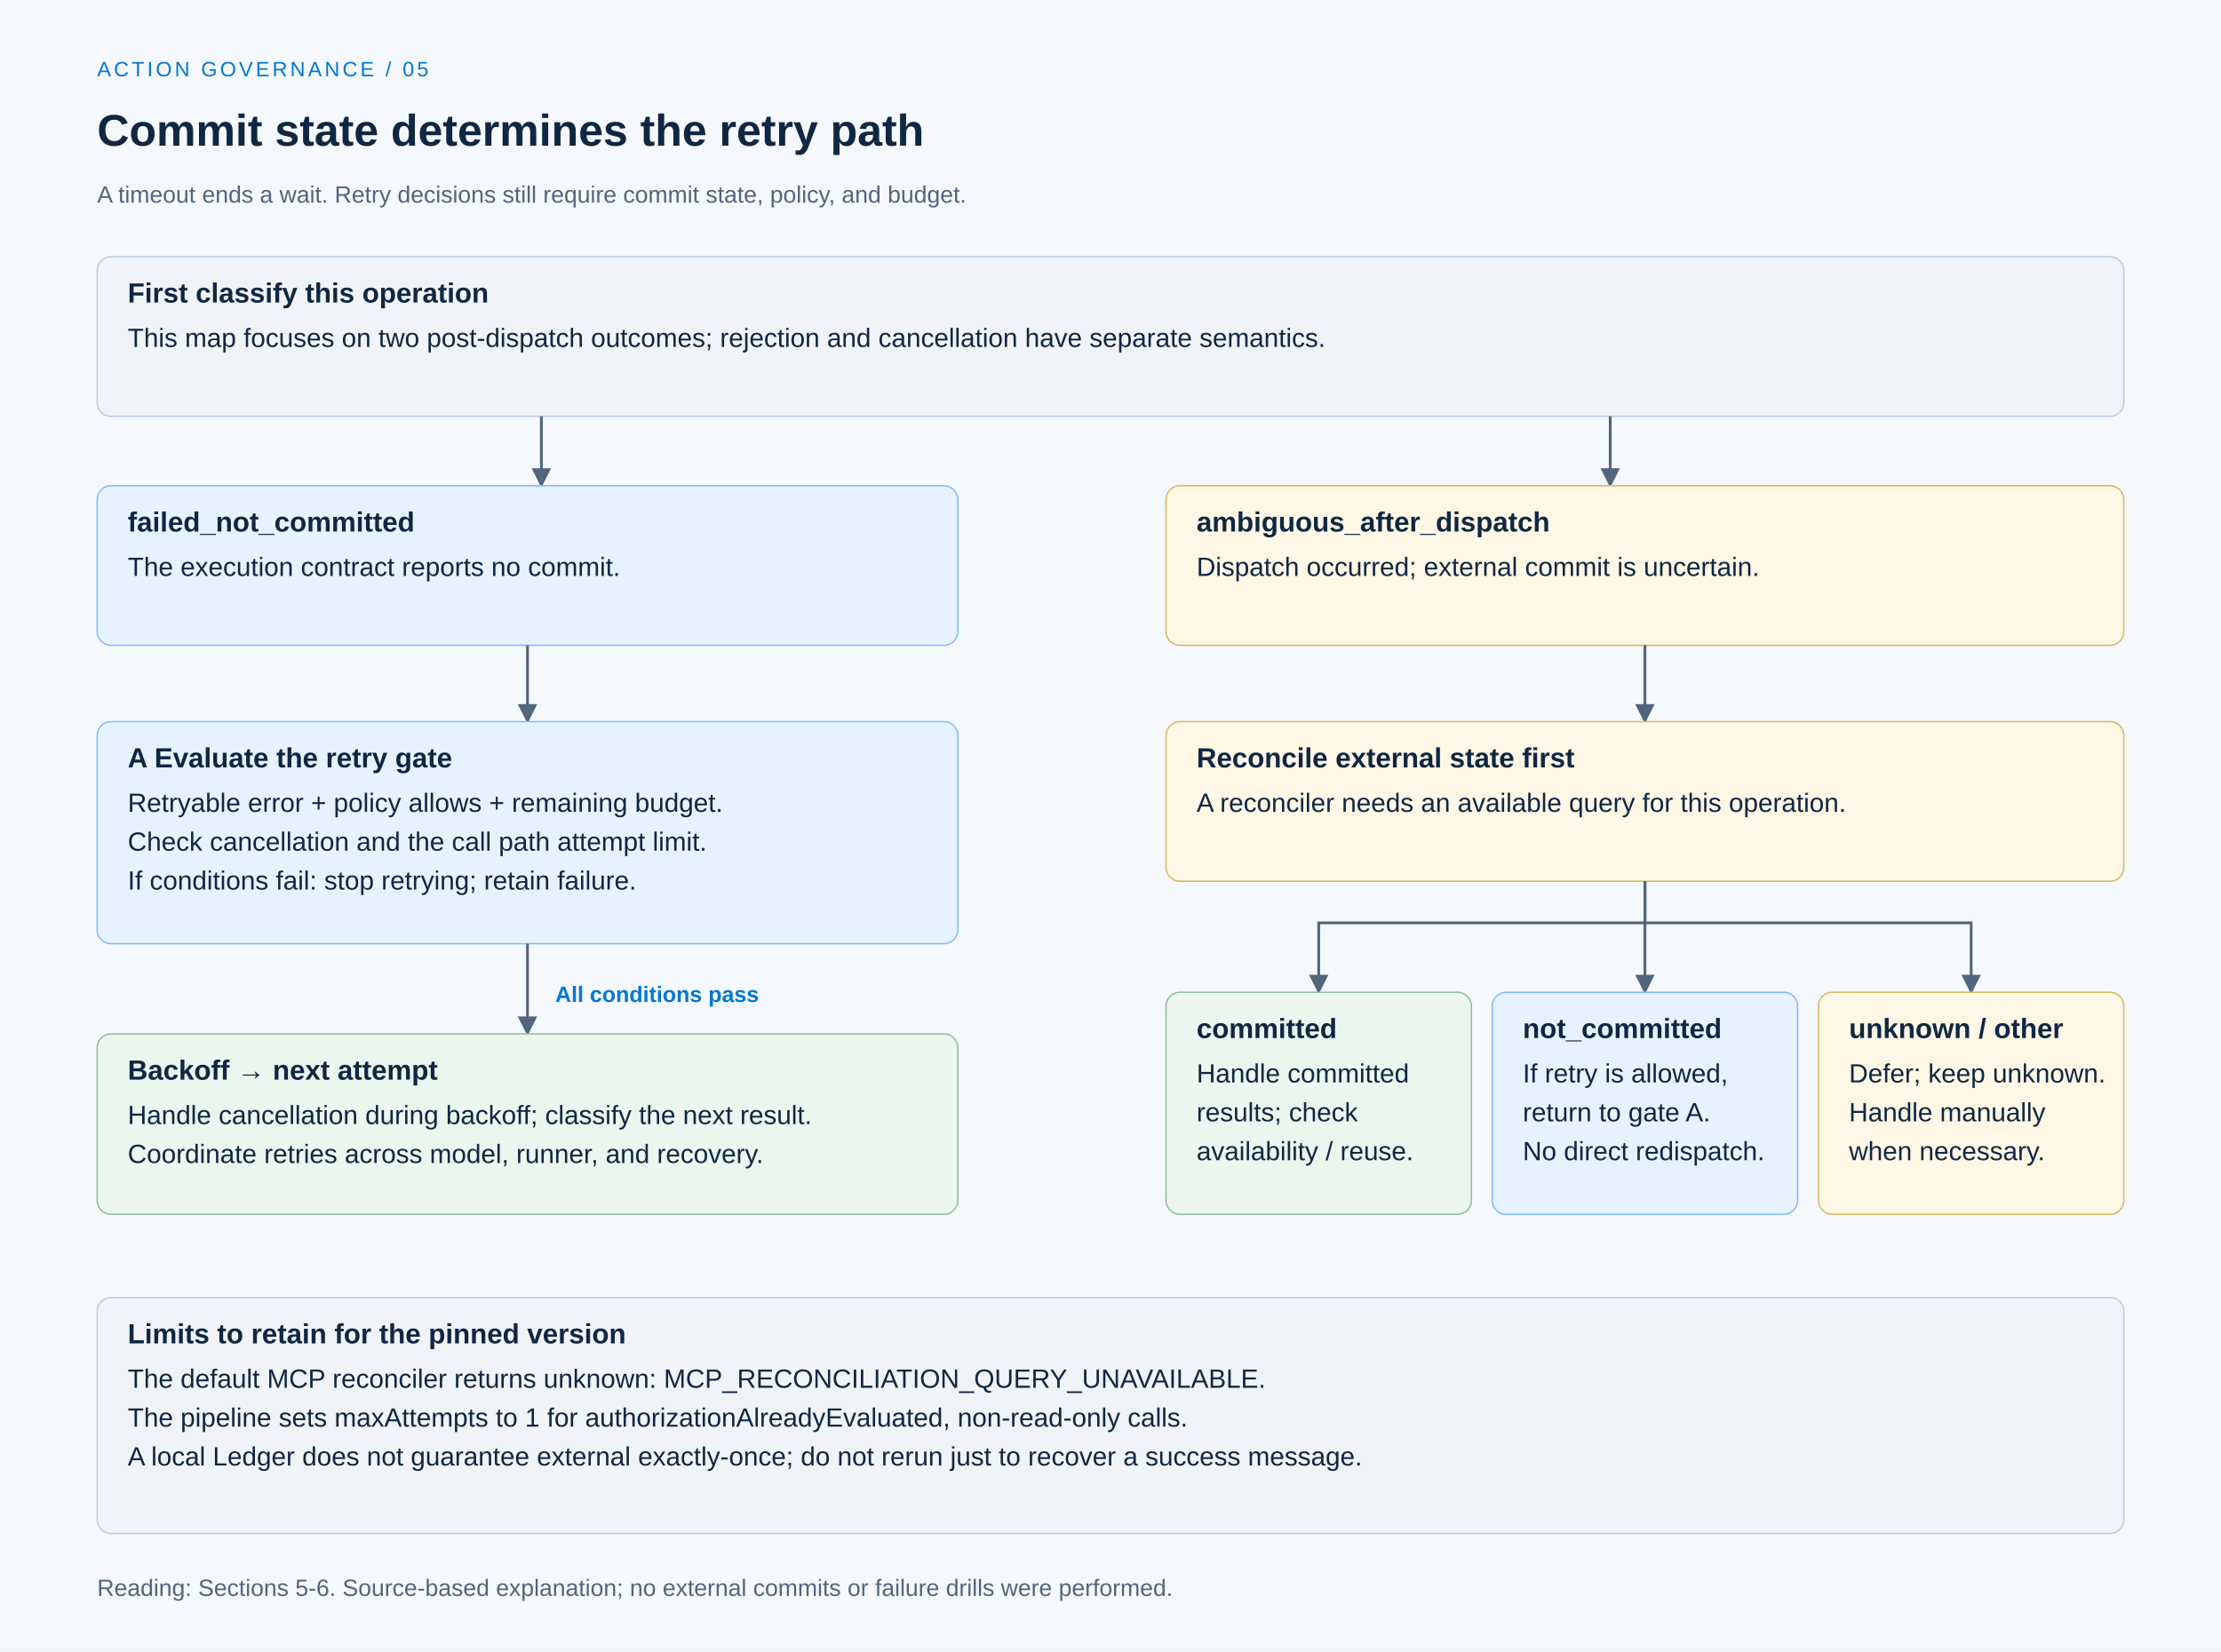
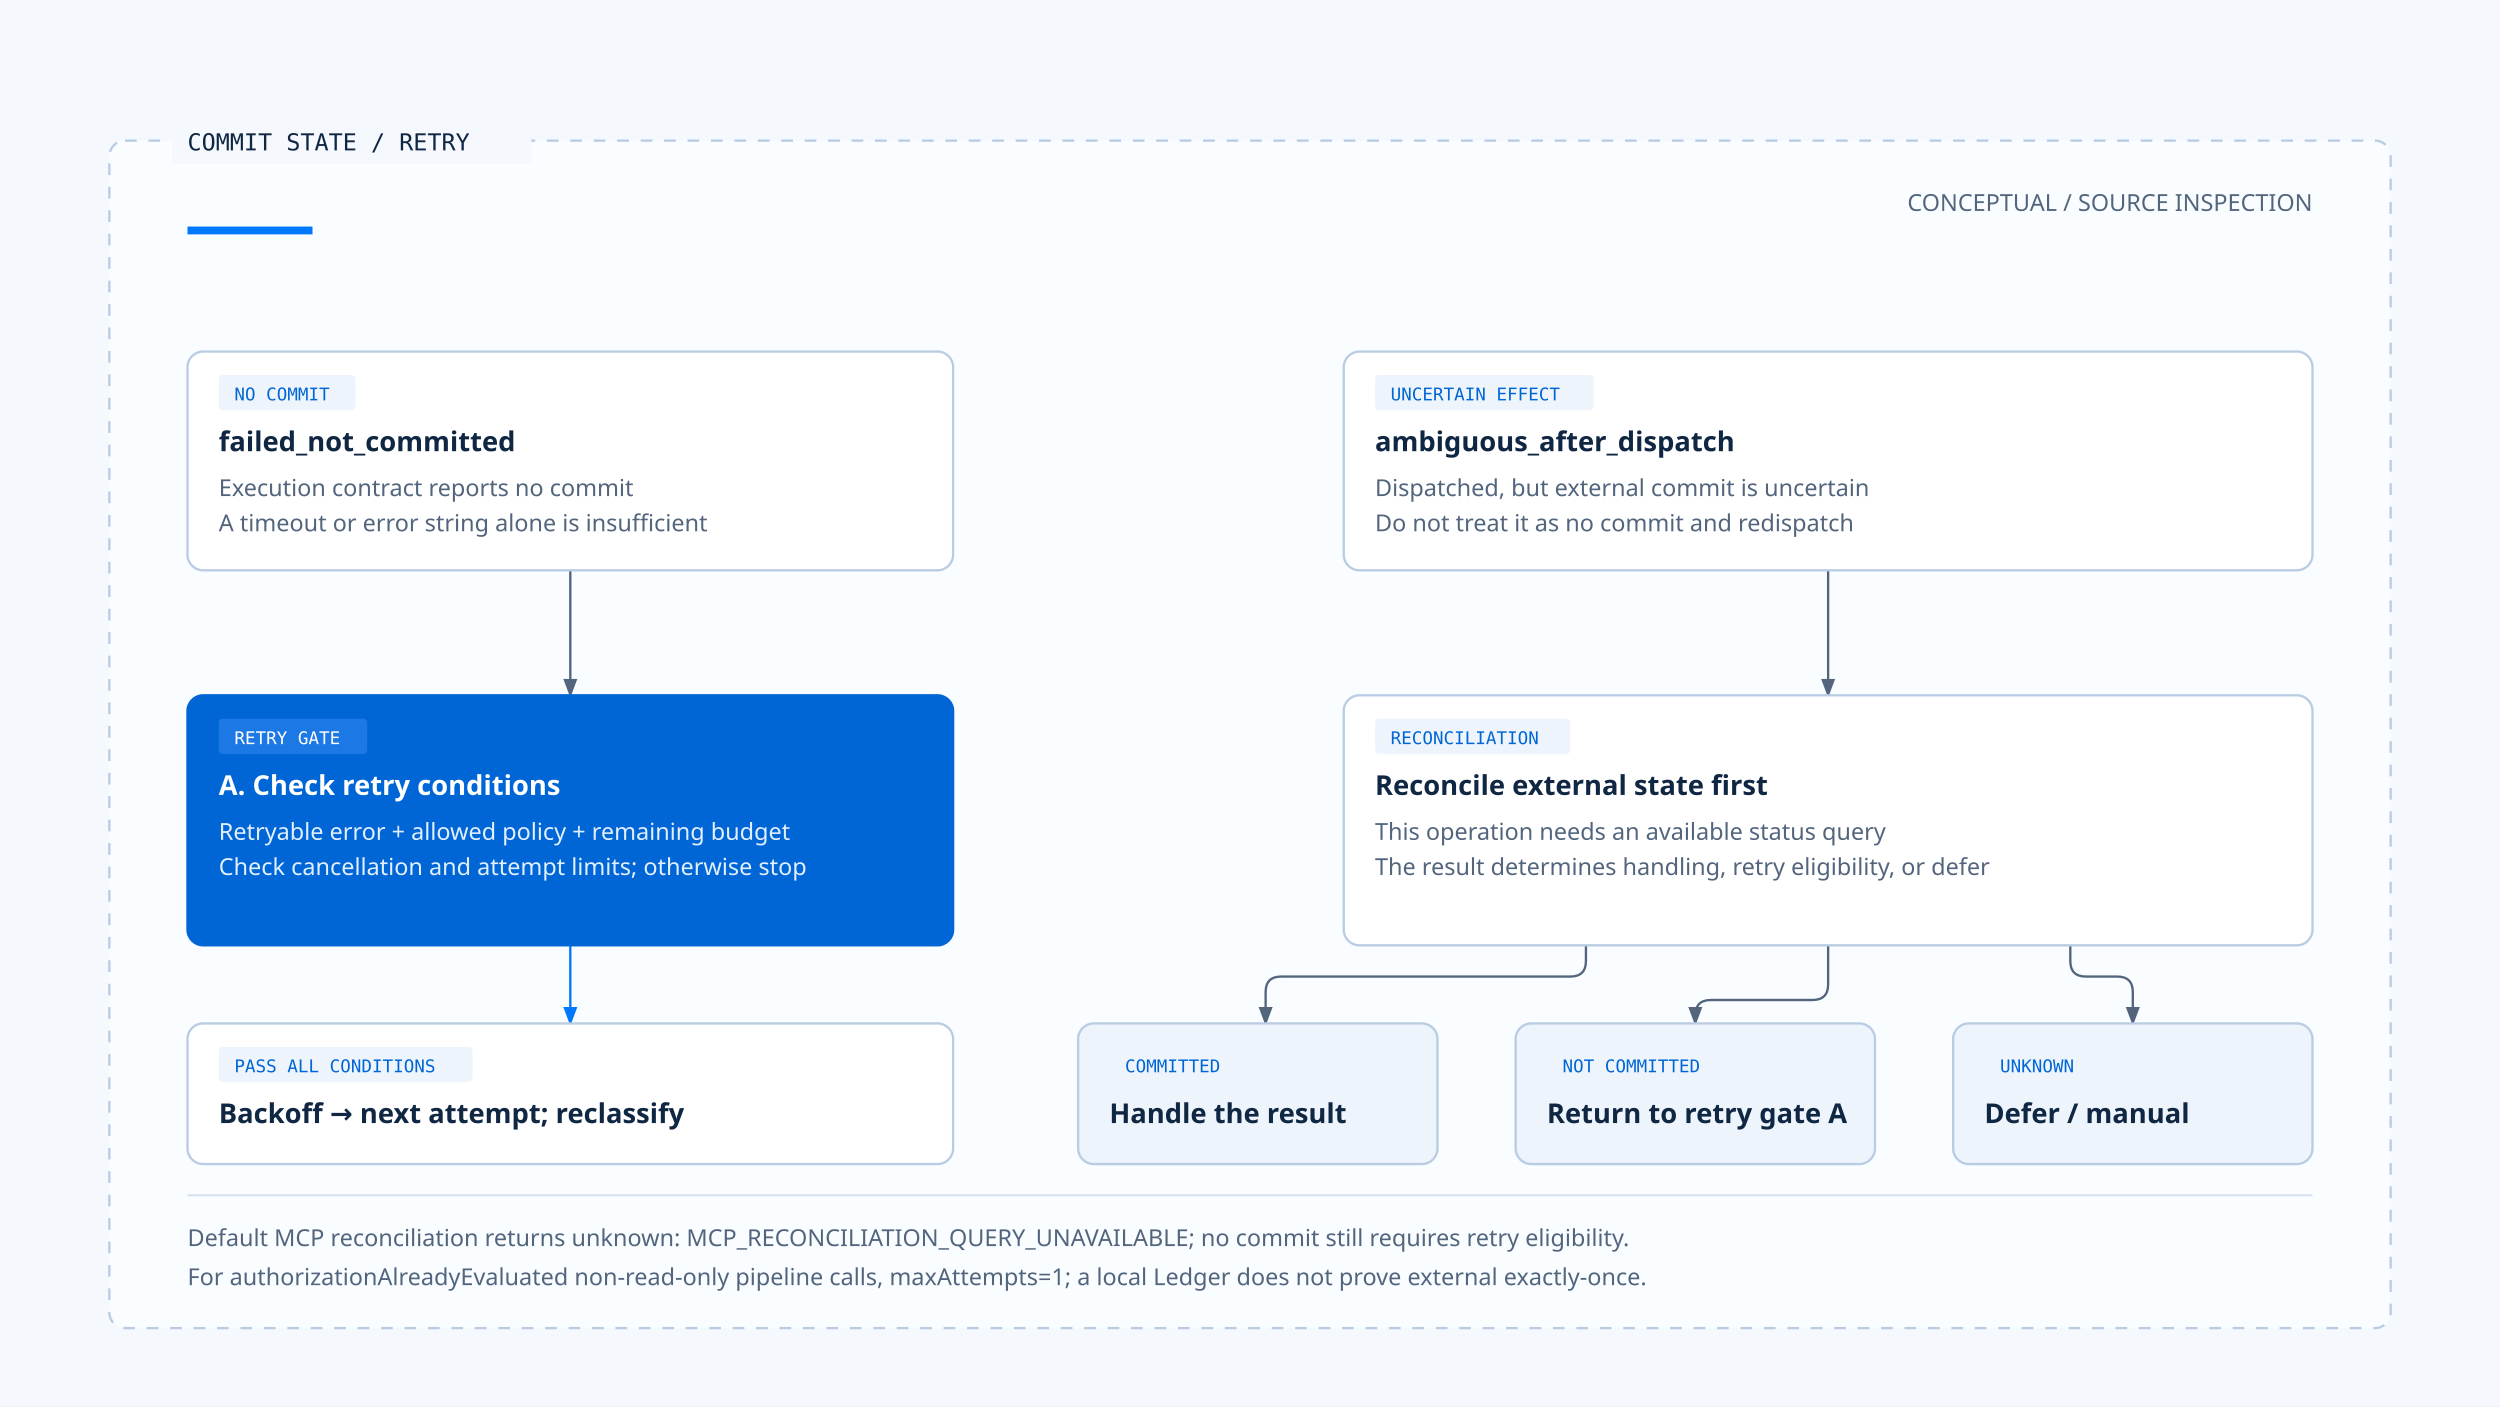
- <svg xmlns="http://www.w3.org/2000/svg" viewBox="0 0 1600 1190" width="1600" height="1190" lang="en" role="img" aria-labelledby="title desc">
+ <svg xmlns="http://www.w3.org/2000/svg" viewBox="0 0 1280 720" width="1280" height="720" lang="en" role="img" aria-labelledby="05-commit-and-retry-en-title 05-commit-and-retry-en-desc" id="d-05-commit-and-retry-en-root">
  <defs>
-     <marker id="arrow" viewBox="0 0 10 10" refX="9" refY="5" markerWidth="7" markerHeight="7" orient="auto-start-reverse">
-       <path d="M 0 0 L 10 5 L 0 10 z" fill="#52657d" />
+     <style>#d-05-commit-and-retry-en-root { color: #102743; font-family: 'Geist', 'Noto Sans TC', 'PingFang TC', 'Microsoft JhengHei', sans-serif; }
+       #d-05-commit-and-retry-en-root nav, #d-05-commit-and-retry-en-root p, #d-05-commit-and-retry-en-root li { font-size:14px;line-height:1.8 }
+       #d-05-commit-and-retry-en-root a { color:#0066d6 }
+       #d-05-commit-and-retry-en-root .diagram-container { width:100%;overflow-x:auto }
+       #d-05-commit-and-retry-en-root details { margin-top:24px;border-top:1px solid #b9cce3;padding-top:16px }
+       #d-05-commit-and-retry-en-root summary { cursor:pointer;font-weight:600 }
+       #d-05-commit-and-retry-en-root .notes { display:grid;grid-template-columns:repeat(auto-fit,minmax(280px,1fr));gap:20px }
+       #d-05-commit-and-retry-en-root ul { padding-left:20px }
+       #d-05-commit-and-retry-en-root nav, #d-05-commit-and-retry-en-root details { display:none }
+       #d-05-commit-and-retry-en-root .diagram-container { overflow-x:visible }</style>
+     <marker id="d-05-commit-and-retry-en-05-commit-and-retry-en-arrow" markerWidth="8" markerHeight="6" refX="7" refY="3" orient="auto">
+       <polygon points="0 0, 8 3, 0 6" fill="#52657d" />
+     </marker>
+     <marker id="d-05-commit-and-retry-en-05-commit-and-retry-en-arrow-accent" markerWidth="8" markerHeight="6" refX="7" refY="3" orient="auto">
+       <polygon points="0 0, 8 3, 0 6" fill="#0078fc" />
    </marker>
  </defs>
-   <style>text{font-family:'Segoe UI','Microsoft JhengHei',Arial,sans-serif;fill:#102743}.title{font-size:32px;font-weight:700}.heading{font-size:20px;font-weight:600}.body{font-size:19px}.small{font-size:17px;fill:#52657d}.kicker{font-size:15px;fill:#0078d4;letter-spacing:2px}.label{font-size:16px;fill:#0078d4;font-weight:600;paint-order:stroke;stroke:#f5f8fc;stroke-width:5;stroke-linejoin:round}</style>
-   <rect width="1600" height="1190" fill="#f5f8fc" />
-   <text x="70" y="55" class="kicker">ACTION GOVERNANCE / 05</text>
-   <text x="70" y="105" class="title">Commit state determines the retry path</text>
-   <text x="70" y="146" class="small">A timeout ends a wait. Retry decisions still require commit state, policy, and budget.</text>
-   <g>
-     <rect x="70" y="185" width="1460" height="115" rx="10" fill="#f0f3f7" stroke="#b9cce3" />
-     <text x="92" y="218" class="heading">First classify this operation</text>
-     <text x="92" y="250" class="body">This map focuses on two post-dispatch outcomes; rejection and cancellation have separate semantics.</text>
+   <rect width="1280" height="720" fill="#f5f8fc" />
+   <rect x="56" y="72" width="1168" height="608" rx="8" fill="#fafdff" stroke="#b9cce3" stroke-width="1.2" stroke-dasharray="6 6" />
+   <rect x="88" y="60" width="184" height="24" fill="#f5f8fc" />
+   <text x="96" y="77" font-size="12" fill="#102743" font-weight="500" font-family="'Geist Mono', 'Consolas', 'Microsoft JhengHei', monospace">COMMIT STATE / RETRY</text>
+   <text x="1184" y="108" font-size="12" fill="#52657d" font-weight="400" font-family="'Geist', 'Noto Sans TC', 'PingFang TC', 'Microsoft JhengHei', sans-serif" text-anchor="end">CONCEPTUAL / SOURCE INSPECTION</text>
+   <rect x="96" y="116" width="64" height="4" fill="#0078fc" />
+   <path d="M292 292 L292 356" fill="none" stroke="#52657d" stroke-width="1.2" marker-end="url(#d-05-commit-and-retry-en-05-commit-and-retry-en-arrow)" />
+   <path d="M936 292 L936 356" fill="none" stroke="#52657d" stroke-width="1.2" marker-end="url(#d-05-commit-and-retry-en-05-commit-and-retry-en-arrow)" />
+   <path d="M292 484 L292 524" fill="none" stroke="#0078fc" stroke-width="1.2" marker-end="url(#d-05-commit-and-retry-en-05-commit-and-retry-en-arrow-accent)" />
+   <path d="M812 484 L812 492 Q812 500 804 500 L656 500 Q648 500 648 508 L648 524" fill="none" stroke="#52657d" stroke-width="1.2" marker-end="url(#d-05-commit-and-retry-en-05-commit-and-retry-en-arrow)" />
+   <path d="M936 484 L936 504 Q936 512 928 512 L876 512 Q868 512 868 520 L868 524" fill="none" stroke="#52657d" stroke-width="1.2" marker-end="url(#d-05-commit-and-retry-en-05-commit-and-retry-en-arrow)" />
+   <path d="M1060 484 L1060 492 Q1060 500 1068 500 L1084 500 Q1092 500 1092 508 L1092 524" fill="none" stroke="#52657d" stroke-width="1.2" marker-end="url(#d-05-commit-and-retry-en-05-commit-and-retry-en-arrow)" />
+   <g data-node="true">
+     <rect x="96" y="180" width="392" height="112" rx="8" fill="#ffffff" stroke="#b9cce3" stroke-width="1.2" />
+     <rect x="112" y="192" width="70" height="18" rx="2" fill="#eef4fb" />
+     <text x="120" y="205" font-size="9" fill="#0066d6" font-weight="500" font-family="'Geist Mono', 'Consolas', 'Microsoft JhengHei', monospace">NO COMMIT</text>
+     <text x="112" y="231" font-size="14" fill="#102743" font-weight="600" font-family="'Geist', 'Noto Sans TC', 'PingFang TC', 'Microsoft JhengHei', sans-serif">failed_not_committed</text>
+     <text x="112" y="254" font-size="12" fill="#52657d" font-weight="400" font-family="'Geist', 'Noto Sans TC', 'PingFang TC', 'Microsoft JhengHei', sans-serif">Execution contract reports no commit</text>
+     <text x="112" y="272" font-size="12" fill="#52657d" font-weight="400" font-family="'Geist', 'Noto Sans TC', 'PingFang TC', 'Microsoft JhengHei', sans-serif">A timeout or error string alone is insufficient</text>
  </g>
-   <path d="M 390 300 V 350" fill="none" stroke="#52657d" stroke-width="2" marker-end="url(#arrow)" />
-   <path d="M 1160 300 V 350" fill="none" stroke="#52657d" stroke-width="2" marker-end="url(#arrow)" />
-   <g>
-     <rect x="70" y="350" width="620" height="115" rx="10" fill="#e7f2ff" stroke="#80baff" />
-     <text x="92" y="383" class="heading">failed_not_committed</text>
-     <text x="92" y="415" class="body">The execution contract reports no commit.</text>
+   <g data-node="true">
+     <rect x="688" y="180" width="496" height="112" rx="8" fill="#ffffff" stroke="#b9cce3" stroke-width="1.2" />
+     <rect x="704" y="192" width="112" height="18" rx="2" fill="#eef4fb" />
+     <text x="712" y="205" font-size="9" fill="#0066d6" font-weight="500" font-family="'Geist Mono', 'Consolas', 'Microsoft JhengHei', monospace">UNCERTAIN EFFECT</text>
+     <text x="704" y="231" font-size="14" fill="#102743" font-weight="600" font-family="'Geist', 'Noto Sans TC', 'PingFang TC', 'Microsoft JhengHei', sans-serif">ambiguous_after_dispatch</text>
+     <text x="704" y="254" font-size="12" fill="#52657d" font-weight="400" font-family="'Geist', 'Noto Sans TC', 'PingFang TC', 'Microsoft JhengHei', sans-serif">Dispatched, but external commit is uncertain</text>
+     <text x="704" y="272" font-size="12" fill="#52657d" font-weight="400" font-family="'Geist', 'Noto Sans TC', 'PingFang TC', 'Microsoft JhengHei', sans-serif">Do not treat it as no commit and redispatch</text>
  </g>
-   <g>
-     <rect x="840" y="350" width="690" height="115" rx="10" fill="#fff7e5" stroke="#d8b866" />
-     <text x="862" y="383" class="heading">ambiguous_after_dispatch</text>
-     <text x="862" y="415" class="body">Dispatch occurred; external commit is uncertain.</text>
+   <g data-node="true">
+     <rect x="96" y="356" width="392" height="128" rx="8" fill="#0066d6" stroke="#0066d6" stroke-width="1.2" />
+     <rect x="112" y="368" width="76" height="18" rx="2" fill="#1c78e4" />
+     <text x="120" y="381" font-size="9" fill="#ffffff" font-weight="500" font-family="'Geist Mono', 'Consolas', 'Microsoft JhengHei', monospace">RETRY GATE</text>
+     <text x="112" y="407" font-size="14" fill="#ffffff" font-weight="600" font-family="'Geist', 'Noto Sans TC', 'PingFang TC', 'Microsoft JhengHei', sans-serif">A. Check retry conditions</text>
+     <text x="112" y="430" font-size="12" fill="#e2efff" font-weight="400" font-family="'Geist', 'Noto Sans TC', 'PingFang TC', 'Microsoft JhengHei', sans-serif">Retryable error + allowed policy + remaining budget</text>
+     <text x="112" y="448" font-size="12" fill="#e2efff" font-weight="400" font-family="'Geist', 'Noto Sans TC', 'PingFang TC', 'Microsoft JhengHei', sans-serif">Check cancellation and attempt limits; otherwise stop</text>
  </g>
-   <path d="M 380 465 V 520" fill="none" stroke="#52657d" stroke-width="2" marker-end="url(#arrow)" />
-   <path d="M 1185 465 V 520" fill="none" stroke="#52657d" stroke-width="2" marker-end="url(#arrow)" />
-   <g>
-     <rect x="70" y="520" width="620" height="160" rx="10" fill="#e7f2ff" stroke="#80baff" />
-     <text x="92" y="553" class="heading">A  Evaluate the retry gate</text>
-     <text x="92" y="585" class="body">Retryable error + policy allows + remaining budget.</text>
-     <text x="92" y="613" class="body">Check cancellation and the call path attempt limit.</text>
-     <text x="92" y="641" class="body">If conditions fail: stop retrying; retain failure.</text>
+   <g data-node="true">
+     <rect x="688" y="356" width="496" height="128" rx="8" fill="#ffffff" stroke="#b9cce3" stroke-width="1.2" />
+     <rect x="704" y="368" width="100" height="18" rx="2" fill="#eef4fb" />
+     <text x="712" y="381" font-size="9" fill="#0066d6" font-weight="500" font-family="'Geist Mono', 'Consolas', 'Microsoft JhengHei', monospace">RECONCILIATION</text>
+     <text x="704" y="407" font-size="14" fill="#102743" font-weight="600" font-family="'Geist', 'Noto Sans TC', 'PingFang TC', 'Microsoft JhengHei', sans-serif">Reconcile external state first</text>
+     <text x="704" y="430" font-size="12" fill="#52657d" font-weight="400" font-family="'Geist', 'Noto Sans TC', 'PingFang TC', 'Microsoft JhengHei', sans-serif">This operation needs an available status query</text>
+     <text x="704" y="448" font-size="12" fill="#52657d" font-weight="400" font-family="'Geist', 'Noto Sans TC', 'PingFang TC', 'Microsoft JhengHei', sans-serif">The result determines handling, retry eligibility, or defer</text>
  </g>
-   <g>
-     <rect x="840" y="520" width="690" height="115" rx="10" fill="#fff7e5" stroke="#d8b866" />
-     <text x="862" y="553" class="heading">Reconcile external state first</text>
-     <text x="862" y="585" class="body">A reconciler needs an available query for this operation.</text>
+   <g data-node="true">
+     <rect x="96" y="524" width="392" height="72" rx="8" fill="#ffffff" stroke="#b9cce3" stroke-width="1.2" />
+     <rect x="112" y="536" width="130" height="18" rx="2" fill="#eef4fb" />
+     <text x="120" y="549" font-size="9" fill="#0066d6" font-weight="500" font-family="'Geist Mono', 'Consolas', 'Microsoft JhengHei', monospace">PASS ALL CONDITIONS</text>
+     <text x="112" y="575" font-size="14" fill="#102743" font-weight="600" font-family="'Geist', 'Noto Sans TC', 'PingFang TC', 'Microsoft JhengHei', sans-serif">Backoff → next attempt; reclassify</text>
  </g>
-   <path d="M 380 680 V 745" fill="none" stroke="#52657d" stroke-width="2" marker-end="url(#arrow)" />
-   <text x="400" y="722" class="label">All conditions pass</text>
-   <g>
-     <rect x="70" y="745" width="620" height="130" rx="10" fill="#eaf6ee" stroke="#92bda0" />
-     <text x="92" y="778" class="heading">Backoff → next attempt</text>
-     <text x="92" y="810" class="body">Handle cancellation during backoff; classify the next result.</text>
-     <text x="92" y="838" class="body">Coordinate retries across model, runner, and recovery.</text>
+   <g data-node="true">
+     <rect x="552" y="524" width="184" height="72" rx="8" fill="#eef4fb" stroke="#b9cce3" stroke-width="1.2" />
+     <rect x="568" y="536" width="70" height="18" rx="2" fill="#eef4fb" />
+     <text x="576" y="549" font-size="9" fill="#0066d6" font-weight="500" font-family="'Geist Mono', 'Consolas', 'Microsoft JhengHei', monospace">COMMITTED</text>
+     <text x="568" y="575" font-size="14" fill="#102743" font-weight="600" font-family="'Geist', 'Noto Sans TC', 'PingFang TC', 'Microsoft JhengHei', sans-serif">Handle the result</text>
  </g>
-   <path d="M 1185 635 V 665 H 950 V 715" fill="none" stroke="#52657d" stroke-width="2" marker-end="url(#arrow)" />
-   <path d="M 1185 635 V 665 H 1185 V 715" fill="none" stroke="#52657d" stroke-width="2" marker-end="url(#arrow)" />
-   <path d="M 1185 635 V 665 H 1420 V 715" fill="none" stroke="#52657d" stroke-width="2" marker-end="url(#arrow)" />
-   <g>
-     <rect x="840" y="715" width="220" height="160" rx="10" fill="#eaf6ee" stroke="#92bda0" />
-     <text x="862" y="748" class="heading">committed</text>
-     <text x="862" y="780" class="body">Handle committed</text>
-     <text x="862" y="808" class="body">results; check</text>
-     <text x="862" y="836" class="body">availability / reuse.</text>
+   <g data-node="true">
+     <rect x="776" y="524" width="184" height="72" rx="8" fill="#eef4fb" stroke="#b9cce3" stroke-width="1.2" />
+     <rect x="792" y="536" width="94" height="18" rx="2" fill="#eef4fb" />
+     <text x="800" y="549" font-size="9" fill="#0066d6" font-weight="500" font-family="'Geist Mono', 'Consolas', 'Microsoft JhengHei', monospace">NOT COMMITTED</text>
+     <text x="792" y="575" font-size="14" fill="#102743" font-weight="600" font-family="'Geist', 'Noto Sans TC', 'PingFang TC', 'Microsoft JhengHei', sans-serif">Return to retry gate A</text>
  </g>
-   <g>
-     <rect x="1075" y="715" width="220" height="160" rx="10" fill="#e7f2ff" stroke="#80baff" />
-     <text x="1097" y="748" class="heading">not_committed</text>
-     <text x="1097" y="780" class="body">If retry is allowed,</text>
-     <text x="1097" y="808" class="body">return to gate A.</text>
-     <text x="1097" y="836" class="body">No direct redispatch.</text>
+   <g data-node="true">
+     <rect x="1000" y="524" width="184" height="72" rx="8" fill="#eef4fb" stroke="#b9cce3" stroke-width="1.2" />
+     <rect x="1016" y="536" width="58" height="18" rx="2" fill="#eef4fb" />
+     <text x="1024" y="549" font-size="9" fill="#0066d6" font-weight="500" font-family="'Geist Mono', 'Consolas', 'Microsoft JhengHei', monospace">UNKNOWN</text>
+     <text x="1016" y="575" font-size="14" fill="#102743" font-weight="600" font-family="'Geist', 'Noto Sans TC', 'PingFang TC', 'Microsoft JhengHei', sans-serif">Defer / manual</text>
  </g>
-   <g>
-     <rect x="1310" y="715" width="220" height="160" rx="10" fill="#fff7e5" stroke="#d8b866" />
-     <text x="1332" y="748" class="heading">unknown / other</text>
-     <text x="1332" y="780" class="body">Defer; keep unknown.</text>
-     <text x="1332" y="808" class="body">Handle manually</text>
-     <text x="1332" y="836" class="body">when necessary.</text>
-   </g>
-   <g>
-     <rect x="70" y="935" width="1460" height="170" rx="10" fill="#f0f3f7" stroke="#b9cce3" />
-     <text x="92" y="968" class="heading">Limits to retain for the pinned version</text>
-     <text x="92" y="1000" class="body">The default MCP reconciler returns unknown: MCP_RECONCILIATION_QUERY_UNAVAILABLE.</text>
-     <text x="92" y="1028" class="body">The pipeline sets maxAttempts to 1 for authorizationAlreadyEvaluated, non-read-only calls.</text>
-     <text x="92" y="1056" class="body">A local Ledger does not guarantee external exactly-once; do not rerun just to recover a success message.</text>
-   </g>
-   <text x="70" y="1150" class="small">Reading: Sections 5-6. Source-based explanation; no external commits or failure drills were performed.</text>
+   <path d="M96 612 H1184" stroke="#d5e1ee" stroke-width="1" />
+   <text x="96" y="638" font-size="12" fill="#52657d" font-weight="400" font-family="'Geist', 'Noto Sans TC', 'PingFang TC', 'Microsoft JhengHei', sans-serif">Default MCP reconciliation returns unknown: MCP_RECONCILIATION_QUERY_UNAVAILABLE; no commit still requires retry eligibility.</text>
+   <text x="96" y="658" font-size="12" fill="#52657d" font-weight="400" font-family="'Geist', 'Noto Sans TC', 'PingFang TC', 'Microsoft JhengHei', sans-serif">For authorizationAlreadyEvaluated non-read-only pipeline calls, maxAttempts=1; a local Ledger does not prove external exactly-once.</text>
</svg>
